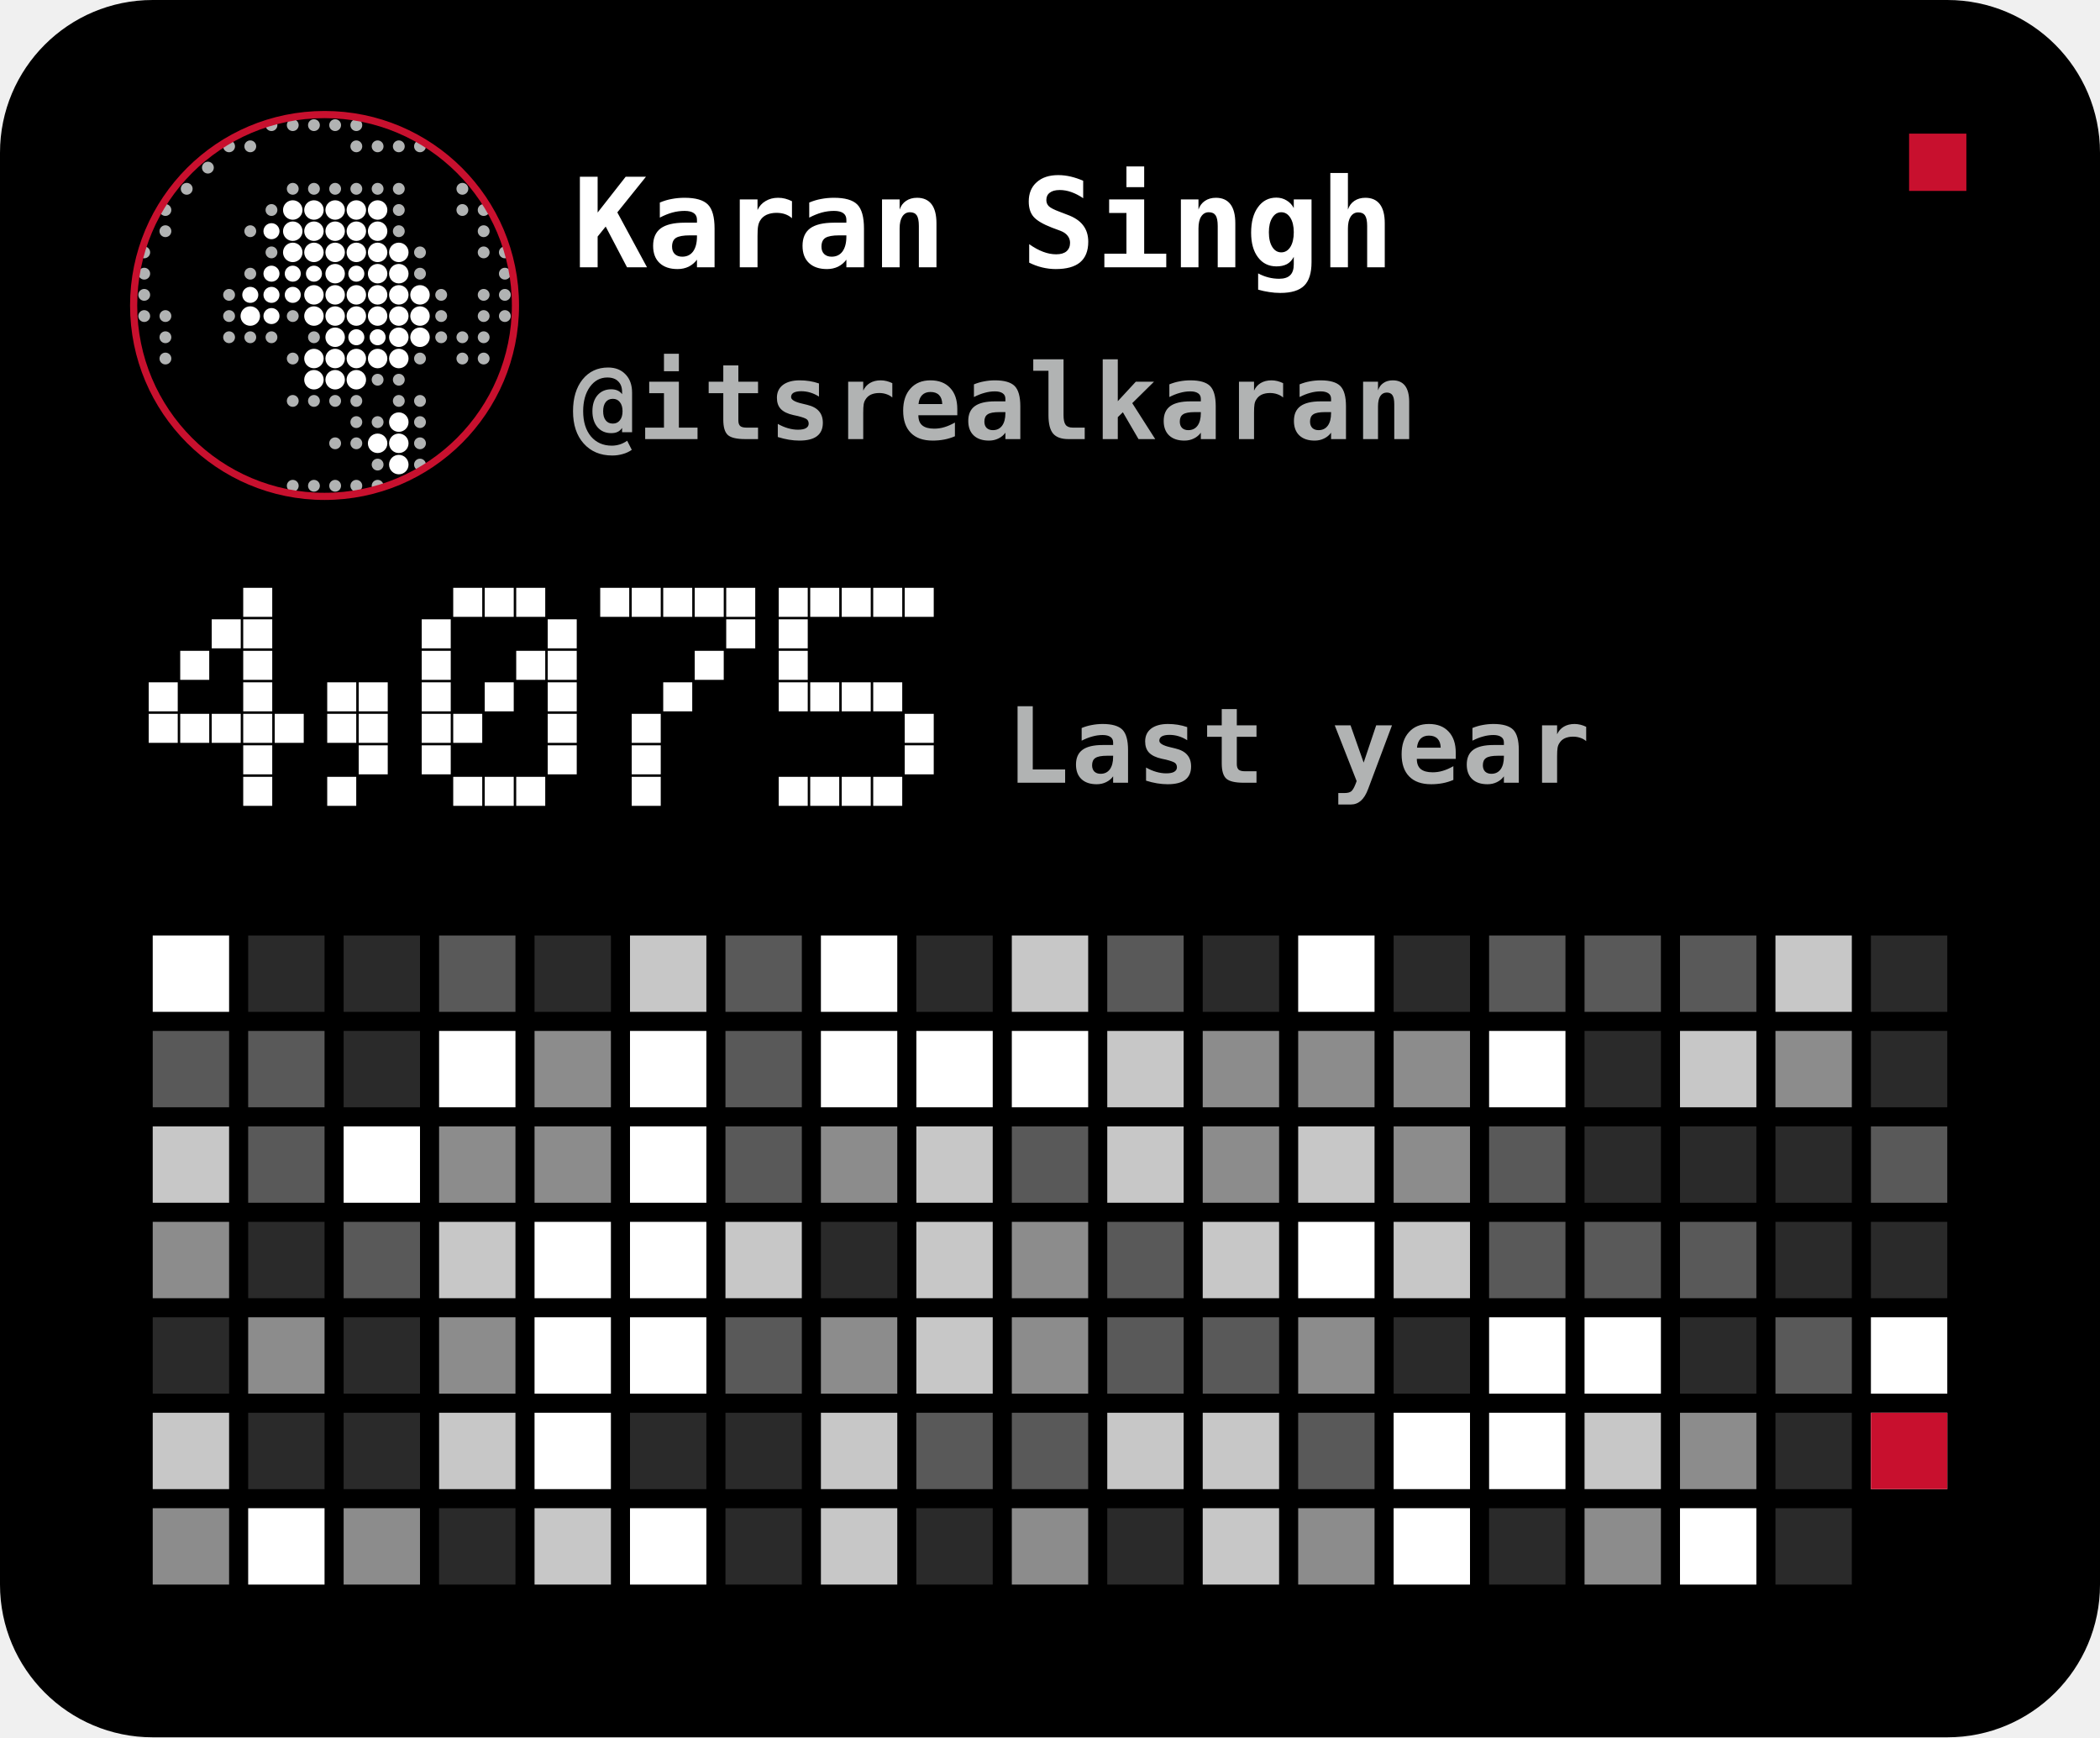
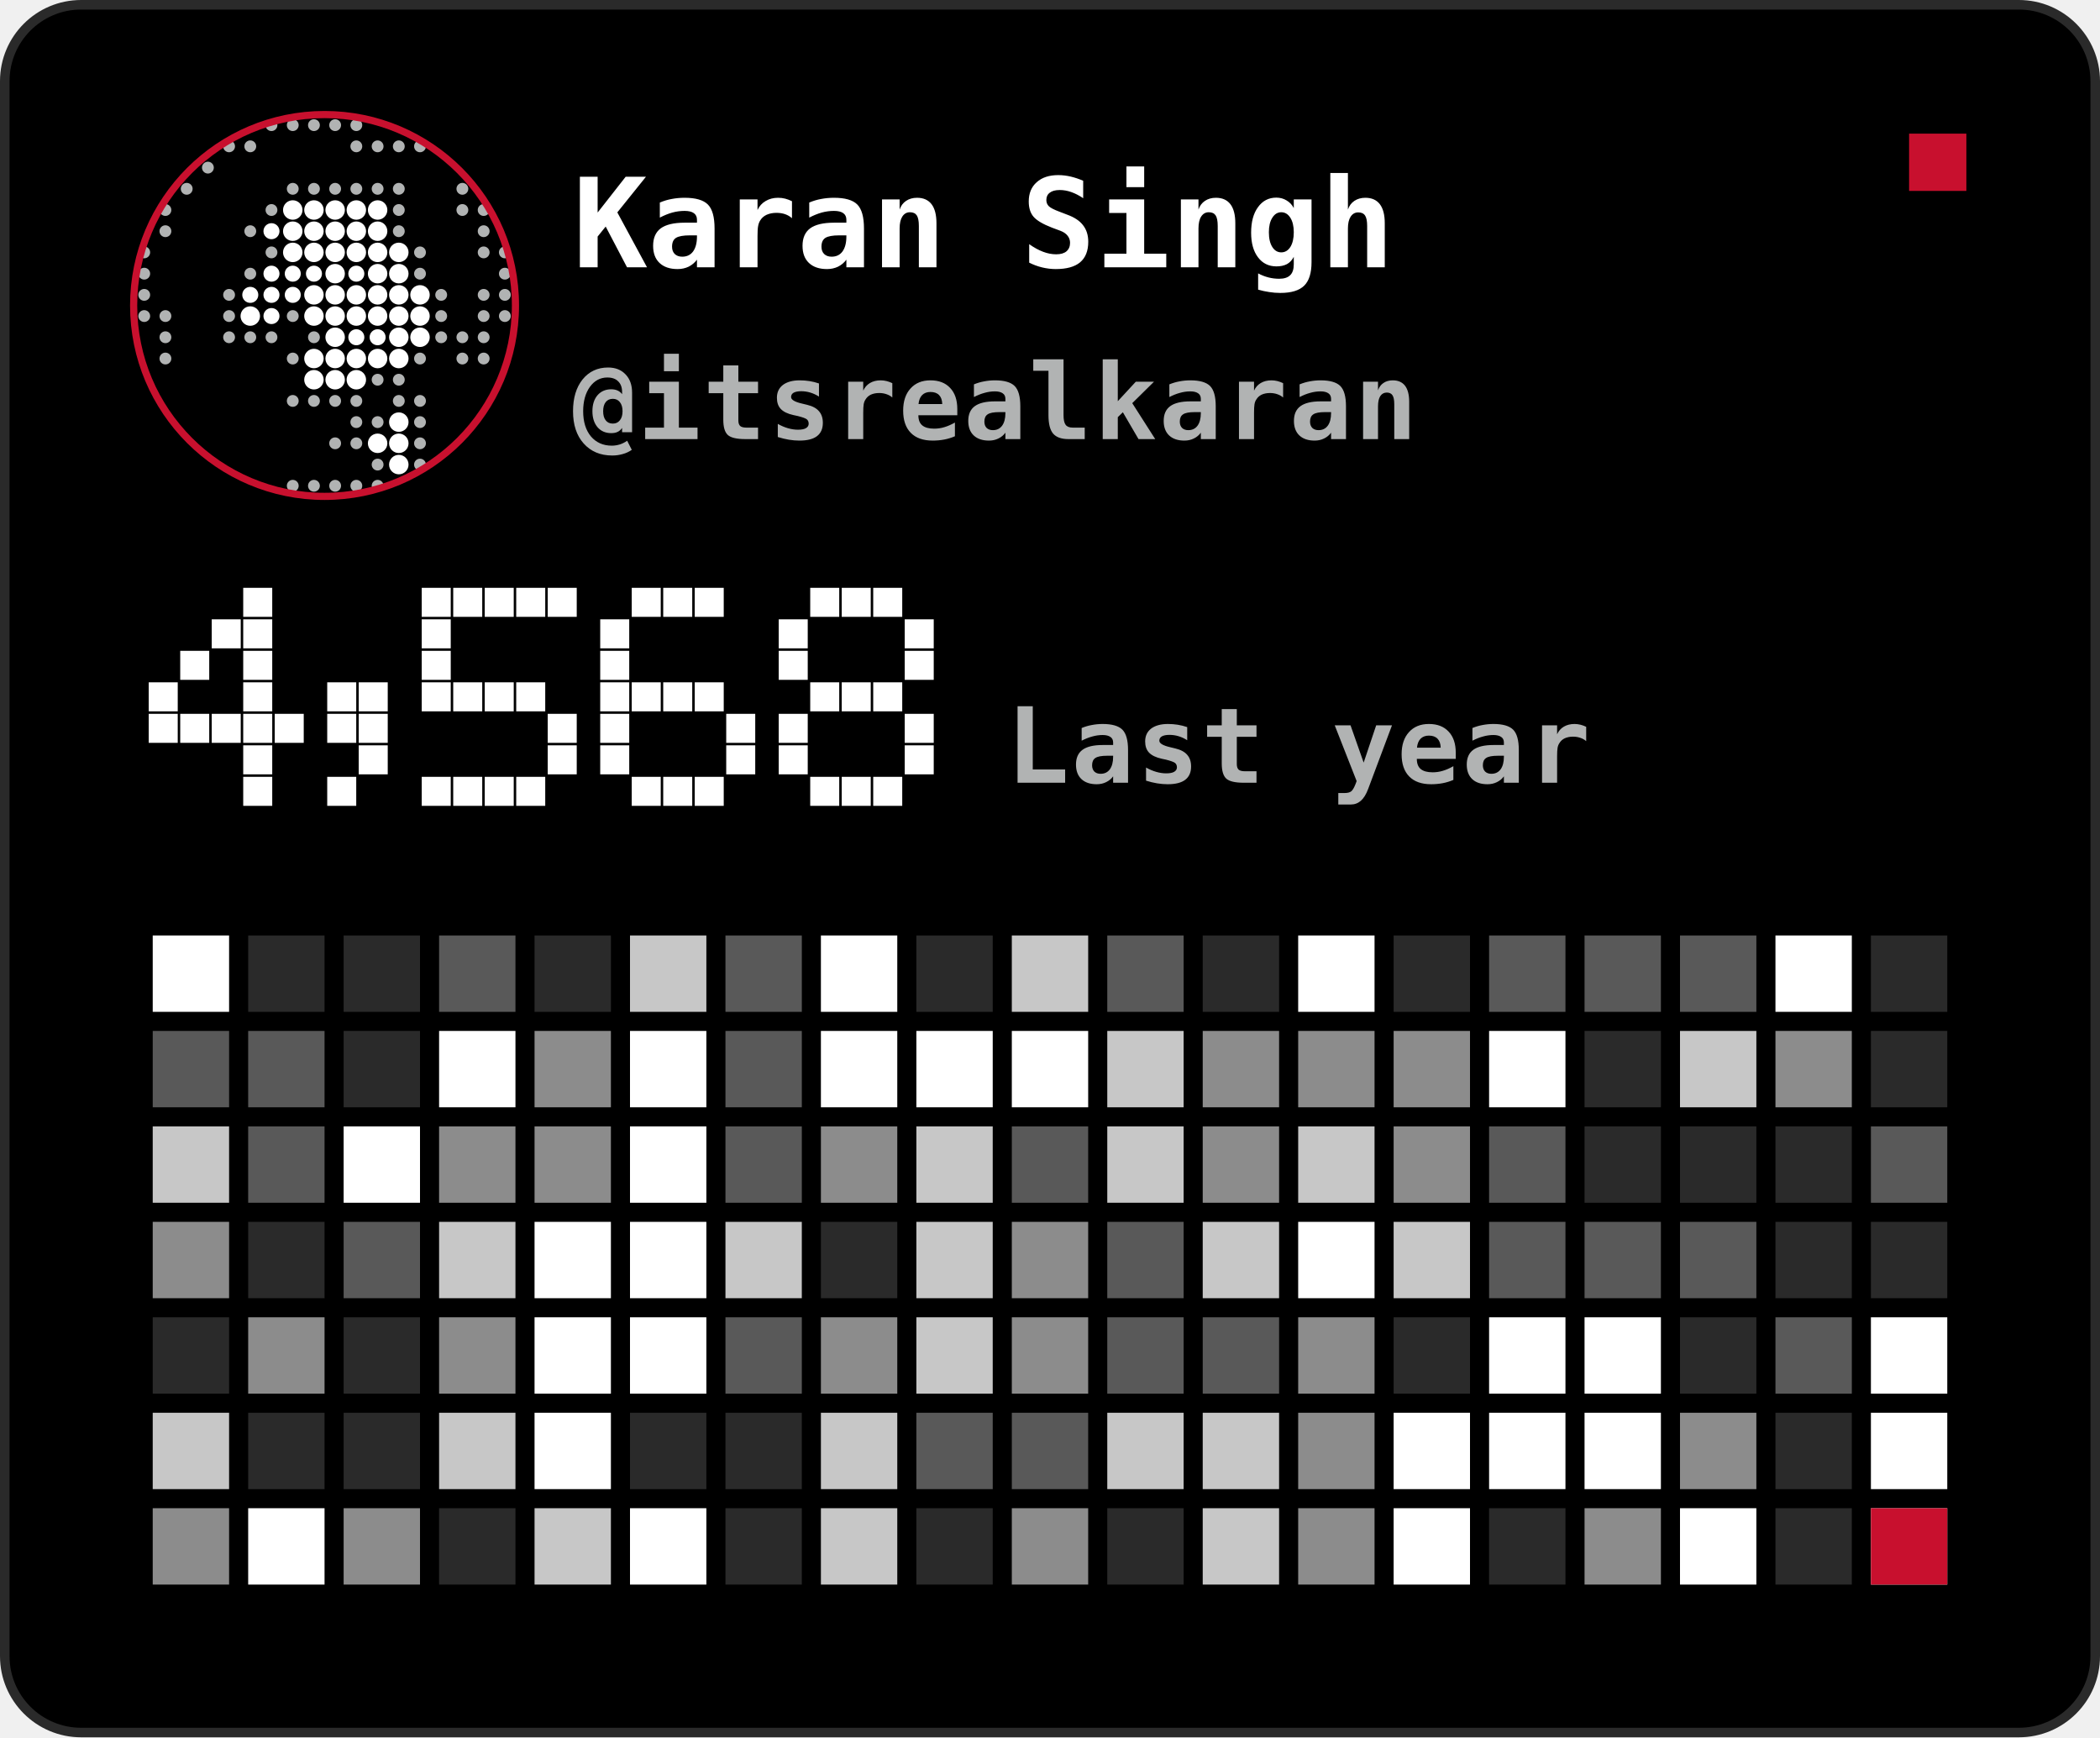
<svg xmlns="http://www.w3.org/2000/svg" width="220" height="182" viewBox="0 0 220 182" role="img">
-   <rect width="220" height="182" rx="16" fill="#000000" />
+   <rect x="0.5" y="0.5" width="219" height="181" rx="8" fill="#000000" stroke="#2A2A2A" />
  <rect x="14" y="14" width="0" height="0" fill="#C8102E" />
  <clipPath id="pfp">
    <circle cx="34.00" cy="32.00" r="20.00" />
  </clipPath>
  <g clip-path="url(#pfp)">
    <circle cx="21.78" cy="13.11" r="0.62" fill="#B1B3B3" />
    <circle cx="26.22" cy="13.11" r="0.62" fill="#B1B3B3" />
    <circle cx="28.44" cy="13.11" r="0.62" fill="#B1B3B3" />
    <circle cx="30.67" cy="13.11" r="0.62" fill="#B1B3B3" />
    <circle cx="32.89" cy="13.11" r="0.62" fill="#B1B3B3" />
    <circle cx="35.11" cy="13.11" r="0.62" fill="#B1B3B3" />
    <circle cx="37.33" cy="13.11" r="0.62" fill="#B1B3B3" />
    <circle cx="19.56" cy="15.33" r="0.62" fill="#B1B3B3" />
    <circle cx="21.78" cy="15.33" r="0.84" fill="#FFFFFF" />
    <circle cx="24.00" cy="15.33" r="0.62" fill="#B1B3B3" />
    <circle cx="26.22" cy="15.33" r="0.62" fill="#B1B3B3" />
    <circle cx="37.33" cy="15.33" r="0.62" fill="#B1B3B3" />
    <circle cx="39.56" cy="15.33" r="0.62" fill="#B1B3B3" />
    <circle cx="41.78" cy="15.33" r="0.62" fill="#B1B3B3" />
    <circle cx="44.00" cy="15.33" r="0.62" fill="#B1B3B3" />
    <circle cx="19.56" cy="17.56" r="0.62" fill="#B1B3B3" />
    <circle cx="21.78" cy="17.56" r="0.62" fill="#B1B3B3" />
    <circle cx="17.33" cy="19.78" r="0.62" fill="#B1B3B3" />
    <circle cx="19.56" cy="19.78" r="0.62" fill="#B1B3B3" />
    <circle cx="30.67" cy="19.78" r="0.62" fill="#B1B3B3" />
    <circle cx="32.89" cy="19.78" r="0.62" fill="#B1B3B3" />
    <circle cx="35.11" cy="19.78" r="0.62" fill="#B1B3B3" />
    <circle cx="37.33" cy="19.78" r="0.62" fill="#B1B3B3" />
    <circle cx="39.56" cy="19.78" r="0.62" fill="#B1B3B3" />
    <circle cx="41.78" cy="19.78" r="0.62" fill="#B1B3B3" />
    <circle cx="48.44" cy="19.78" r="0.62" fill="#B1B3B3" />
    <circle cx="17.33" cy="22.00" r="0.62" fill="#B1B3B3" />
    <circle cx="28.44" cy="22.00" r="0.62" fill="#B1B3B3" />
    <circle cx="30.67" cy="22.00" r="1.02" fill="#FFFFFF" />
    <circle cx="32.89" cy="22.00" r="1.02" fill="#FFFFFF" />
    <circle cx="35.11" cy="22.00" r="1.02" fill="#FFFFFF" />
    <circle cx="37.33" cy="22.00" r="1.02" fill="#FFFFFF" />
    <circle cx="39.56" cy="22.00" r="1.02" fill="#FFFFFF" />
    <circle cx="41.78" cy="22.00" r="0.62" fill="#B1B3B3" />
    <circle cx="48.44" cy="22.00" r="0.62" fill="#B1B3B3" />
    <circle cx="50.67" cy="22.00" r="0.62" fill="#B1B3B3" />
    <circle cx="15.11" cy="24.22" r="0.62" fill="#B1B3B3" />
    <circle cx="17.33" cy="24.22" r="0.62" fill="#B1B3B3" />
    <circle cx="26.22" cy="24.22" r="0.62" fill="#B1B3B3" />
    <circle cx="28.44" cy="24.22" r="0.84" fill="#FFFFFF" />
    <circle cx="30.67" cy="24.22" r="1.02" fill="#FFFFFF" />
    <circle cx="32.89" cy="24.22" r="1.02" fill="#FFFFFF" />
    <circle cx="35.11" cy="24.22" r="1.02" fill="#FFFFFF" />
    <circle cx="37.33" cy="24.22" r="1.02" fill="#FFFFFF" />
    <circle cx="39.56" cy="24.22" r="1.02" fill="#FFFFFF" />
    <circle cx="41.78" cy="24.22" r="0.62" fill="#B1B3B3" />
    <circle cx="50.67" cy="24.22" r="0.62" fill="#B1B3B3" />
    <circle cx="15.11" cy="26.44" r="0.62" fill="#B1B3B3" />
    <circle cx="28.44" cy="26.44" r="0.62" fill="#B1B3B3" />
    <circle cx="30.67" cy="26.44" r="1.02" fill="#FFFFFF" />
    <circle cx="32.89" cy="26.44" r="1.02" fill="#FFFFFF" />
    <circle cx="35.11" cy="26.44" r="1.02" fill="#FFFFFF" />
    <circle cx="37.33" cy="26.44" r="1.02" fill="#FFFFFF" />
    <circle cx="39.56" cy="26.44" r="1.02" fill="#FFFFFF" />
    <circle cx="41.78" cy="26.44" r="1.02" fill="#FFFFFF" />
    <circle cx="44.00" cy="26.44" r="0.62" fill="#B1B3B3" />
    <circle cx="50.67" cy="26.44" r="0.62" fill="#B1B3B3" />
    <circle cx="52.89" cy="26.44" r="0.62" fill="#B1B3B3" />
    <circle cx="15.11" cy="28.67" r="0.62" fill="#B1B3B3" />
    <circle cx="26.22" cy="28.67" r="0.62" fill="#B1B3B3" />
    <circle cx="28.44" cy="28.67" r="0.84" fill="#FFFFFF" />
    <circle cx="30.67" cy="28.67" r="0.84" fill="#FFFFFF" />
    <circle cx="32.89" cy="28.67" r="0.84" fill="#FFFFFF" />
    <circle cx="35.11" cy="28.67" r="1.02" fill="#FFFFFF" />
    <circle cx="37.33" cy="28.67" r="0.84" fill="#FFFFFF" />
    <circle cx="39.56" cy="28.67" r="1.02" fill="#FFFFFF" />
    <circle cx="41.78" cy="28.67" r="1.02" fill="#FFFFFF" />
    <circle cx="44.00" cy="28.67" r="0.62" fill="#B1B3B3" />
    <circle cx="52.89" cy="28.67" r="0.62" fill="#B1B3B3" />
    <circle cx="15.11" cy="30.89" r="0.62" fill="#B1B3B3" />
    <circle cx="24.00" cy="30.89" r="0.62" fill="#B1B3B3" />
    <circle cx="26.22" cy="30.89" r="0.84" fill="#FFFFFF" />
    <circle cx="28.44" cy="30.89" r="0.84" fill="#FFFFFF" />
    <circle cx="30.67" cy="30.89" r="0.84" fill="#FFFFFF" />
    <circle cx="32.89" cy="30.89" r="1.02" fill="#FFFFFF" />
    <circle cx="35.11" cy="30.89" r="1.02" fill="#FFFFFF" />
    <circle cx="37.33" cy="30.89" r="1.02" fill="#FFFFFF" />
    <circle cx="39.56" cy="30.89" r="1.02" fill="#FFFFFF" />
    <circle cx="41.78" cy="30.89" r="1.02" fill="#FFFFFF" />
    <circle cx="44.00" cy="30.89" r="1.02" fill="#FFFFFF" />
    <circle cx="46.22" cy="30.89" r="0.62" fill="#B1B3B3" />
    <circle cx="50.67" cy="30.89" r="0.62" fill="#B1B3B3" />
    <circle cx="52.89" cy="30.89" r="0.62" fill="#B1B3B3" />
    <circle cx="15.11" cy="33.11" r="0.62" fill="#B1B3B3" />
    <circle cx="17.33" cy="33.11" r="0.62" fill="#B1B3B3" />
    <circle cx="24.00" cy="33.11" r="0.62" fill="#B1B3B3" />
    <circle cx="26.22" cy="33.11" r="1.02" fill="#FFFFFF" />
    <circle cx="28.44" cy="33.11" r="0.84" fill="#FFFFFF" />
    <circle cx="30.67" cy="33.11" r="0.62" fill="#B1B3B3" />
    <circle cx="32.89" cy="33.11" r="1.02" fill="#FFFFFF" />
    <circle cx="35.11" cy="33.11" r="1.02" fill="#FFFFFF" />
    <circle cx="37.33" cy="33.11" r="1.02" fill="#FFFFFF" />
    <circle cx="39.56" cy="33.11" r="1.02" fill="#FFFFFF" />
    <circle cx="41.78" cy="33.11" r="1.02" fill="#FFFFFF" />
    <circle cx="44.00" cy="33.11" r="1.02" fill="#FFFFFF" />
    <circle cx="46.22" cy="33.11" r="0.62" fill="#B1B3B3" />
    <circle cx="50.67" cy="33.11" r="0.62" fill="#B1B3B3" />
    <circle cx="52.89" cy="33.11" r="0.62" fill="#B1B3B3" />
    <circle cx="17.33" cy="35.33" r="0.62" fill="#B1B3B3" />
    <circle cx="24.00" cy="35.33" r="0.62" fill="#B1B3B3" />
    <circle cx="26.22" cy="35.33" r="0.62" fill="#B1B3B3" />
    <circle cx="28.44" cy="35.33" r="0.62" fill="#B1B3B3" />
    <circle cx="32.89" cy="35.33" r="0.62" fill="#B1B3B3" />
    <circle cx="35.11" cy="35.33" r="1.02" fill="#FFFFFF" />
    <circle cx="37.33" cy="35.33" r="0.84" fill="#FFFFFF" />
    <circle cx="39.56" cy="35.33" r="0.84" fill="#FFFFFF" />
    <circle cx="41.78" cy="35.33" r="1.02" fill="#FFFFFF" />
    <circle cx="44.00" cy="35.33" r="1.02" fill="#FFFFFF" />
    <circle cx="46.22" cy="35.33" r="0.62" fill="#B1B3B3" />
    <circle cx="48.44" cy="35.33" r="0.62" fill="#B1B3B3" />
    <circle cx="50.67" cy="35.33" r="0.62" fill="#B1B3B3" />
    <circle cx="17.33" cy="37.56" r="0.62" fill="#B1B3B3" />
    <circle cx="30.67" cy="37.56" r="0.62" fill="#B1B3B3" />
    <circle cx="32.89" cy="37.56" r="1.02" fill="#FFFFFF" />
    <circle cx="35.11" cy="37.56" r="1.02" fill="#FFFFFF" />
    <circle cx="37.33" cy="37.56" r="1.02" fill="#FFFFFF" />
    <circle cx="39.56" cy="37.56" r="1.02" fill="#FFFFFF" />
    <circle cx="41.78" cy="37.56" r="1.02" fill="#FFFFFF" />
    <circle cx="44.00" cy="37.56" r="0.62" fill="#B1B3B3" />
    <circle cx="48.44" cy="37.56" r="0.62" fill="#B1B3B3" />
    <circle cx="50.67" cy="37.56" r="0.62" fill="#B1B3B3" />
    <circle cx="32.89" cy="39.78" r="1.02" fill="#FFFFFF" />
    <circle cx="35.11" cy="39.78" r="1.02" fill="#FFFFFF" />
    <circle cx="37.33" cy="39.78" r="1.02" fill="#FFFFFF" />
    <circle cx="39.56" cy="39.78" r="0.62" fill="#B1B3B3" />
    <circle cx="41.78" cy="39.78" r="0.62" fill="#B1B3B3" />
    <circle cx="30.67" cy="42.00" r="0.62" fill="#B1B3B3" />
    <circle cx="32.89" cy="42.00" r="0.62" fill="#B1B3B3" />
    <circle cx="35.11" cy="42.00" r="0.62" fill="#B1B3B3" />
    <circle cx="37.33" cy="42.00" r="0.62" fill="#B1B3B3" />
    <circle cx="41.78" cy="42.00" r="0.62" fill="#B1B3B3" />
    <circle cx="44.00" cy="42.00" r="0.62" fill="#B1B3B3" />
    <circle cx="37.33" cy="44.22" r="0.62" fill="#B1B3B3" />
    <circle cx="39.56" cy="44.22" r="0.62" fill="#B1B3B3" />
    <circle cx="41.78" cy="44.22" r="1.02" fill="#FFFFFF" />
    <circle cx="44.00" cy="44.22" r="0.62" fill="#B1B3B3" />
    <circle cx="35.11" cy="46.44" r="0.62" fill="#B1B3B3" />
    <circle cx="37.33" cy="46.44" r="0.62" fill="#B1B3B3" />
    <circle cx="39.56" cy="46.44" r="1.02" fill="#FFFFFF" />
    <circle cx="41.78" cy="46.44" r="1.02" fill="#FFFFFF" />
    <circle cx="44.00" cy="46.44" r="0.62" fill="#B1B3B3" />
    <circle cx="39.56" cy="48.67" r="0.62" fill="#B1B3B3" />
    <circle cx="41.78" cy="48.67" r="1.02" fill="#FFFFFF" />
    <circle cx="44.00" cy="48.67" r="0.62" fill="#B1B3B3" />
    <circle cx="30.67" cy="50.89" r="0.62" fill="#B1B3B3" />
    <circle cx="32.89" cy="50.89" r="0.62" fill="#B1B3B3" />
    <circle cx="35.11" cy="50.89" r="0.62" fill="#B1B3B3" />
    <circle cx="37.33" cy="50.89" r="0.62" fill="#B1B3B3" />
    <circle cx="39.56" cy="50.89" r="0.62" fill="#B1B3B3" />
    <circle cx="41.78" cy="50.89" r="0.62" fill="#B1B3B3" />
  </g>
  <circle cx="34.00" cy="32.00" r="20.00" fill="none" stroke="#C8102E" stroke-width="0.75" />
  <text x="60" y="28" fill="#FFFFFF" text-anchor="start" font-family="ui-monospace, Geist Mono, monospace" font-weight="700" font-size="13" letter-spacing="0" dominant-baseline="auto">Karan Singh</text>
  <text x="60" y="46" fill="#B1B3B3" text-anchor="start" font-family="ui-monospace, Geist Mono, monospace" font-weight="700" font-size="11" letter-spacing="0.2" dominant-baseline="auto">@itsrealkaran</text>
  <rect x="25.48" y="61.58" width="3.04" height="3.04" fill="#FFFFFF" />
  <rect x="22.18" y="64.88" width="3.04" height="3.04" fill="#FFFFFF" />
  <rect x="25.48" y="64.88" width="3.04" height="3.04" fill="#FFFFFF" />
  <rect x="18.88" y="68.18" width="3.04" height="3.04" fill="#FFFFFF" />
  <rect x="25.48" y="68.18" width="3.04" height="3.04" fill="#FFFFFF" />
  <rect x="15.58" y="71.48" width="3.04" height="3.04" fill="#FFFFFF" />
  <rect x="25.48" y="71.48" width="3.04" height="3.04" fill="#FFFFFF" />
  <rect x="15.58" y="74.78" width="3.04" height="3.04" fill="#FFFFFF" />
  <rect x="18.88" y="74.78" width="3.04" height="3.04" fill="#FFFFFF" />
  <rect x="22.18" y="74.78" width="3.04" height="3.04" fill="#FFFFFF" />
  <rect x="25.48" y="74.78" width="3.04" height="3.04" fill="#FFFFFF" />
  <rect x="28.78" y="74.78" width="3.04" height="3.04" fill="#FFFFFF" />
  <rect x="25.48" y="78.08" width="3.04" height="3.04" fill="#FFFFFF" />
  <rect x="25.48" y="81.38" width="3.04" height="3.04" fill="#FFFFFF" />
  <rect x="34.28" y="71.48" width="3.04" height="3.04" fill="#FFFFFF" />
  <rect x="37.58" y="71.48" width="3.04" height="3.04" fill="#FFFFFF" />
  <rect x="34.28" y="74.78" width="3.04" height="3.04" fill="#FFFFFF" />
  <rect x="37.58" y="74.78" width="3.04" height="3.04" fill="#FFFFFF" />
  <rect x="37.58" y="78.08" width="3.04" height="3.04" fill="#FFFFFF" />
  <rect x="34.28" y="81.38" width="3.04" height="3.04" fill="#FFFFFF" />
+   <rect x="44.18" y="61.58" width="3.04" height="3.04" fill="#FFFFFF" />
  <rect x="47.48" y="61.58" width="3.04" height="3.04" fill="#FFFFFF" />
  <rect x="50.78" y="61.58" width="3.04" height="3.04" fill="#FFFFFF" />
  <rect x="54.08" y="61.58" width="3.04" height="3.04" fill="#FFFFFF" />
+   <rect x="57.38" y="61.58" width="3.04" height="3.04" fill="#FFFFFF" />
  <rect x="44.18" y="64.88" width="3.04" height="3.04" fill="#FFFFFF" />
-   <rect x="57.38" y="64.88" width="3.04" height="3.04" fill="#FFFFFF" />
  <rect x="44.18" y="68.18" width="3.04" height="3.04" fill="#FFFFFF" />
-   <rect x="54.08" y="68.18" width="3.04" height="3.04" fill="#FFFFFF" />
-   <rect x="57.38" y="68.18" width="3.04" height="3.04" fill="#FFFFFF" />
  <rect x="44.18" y="71.48" width="3.04" height="3.04" fill="#FFFFFF" />
+   <rect x="47.48" y="71.48" width="3.04" height="3.04" fill="#FFFFFF" />
  <rect x="50.78" y="71.48" width="3.04" height="3.04" fill="#FFFFFF" />
-   <rect x="57.38" y="71.48" width="3.04" height="3.04" fill="#FFFFFF" />
-   <rect x="44.18" y="74.78" width="3.04" height="3.04" fill="#FFFFFF" />
-   <rect x="47.48" y="74.78" width="3.04" height="3.04" fill="#FFFFFF" />
+   <rect x="54.08" y="71.48" width="3.04" height="3.04" fill="#FFFFFF" />
  <rect x="57.38" y="74.78" width="3.04" height="3.04" fill="#FFFFFF" />
-   <rect x="44.18" y="78.08" width="3.04" height="3.04" fill="#FFFFFF" />
  <rect x="57.38" y="78.08" width="3.04" height="3.04" fill="#FFFFFF" />
+   <rect x="44.18" y="81.38" width="3.04" height="3.04" fill="#FFFFFF" />
  <rect x="47.48" y="81.38" width="3.04" height="3.04" fill="#FFFFFF" />
  <rect x="50.78" y="81.38" width="3.04" height="3.04" fill="#FFFFFF" />
  <rect x="54.08" y="81.38" width="3.04" height="3.04" fill="#FFFFFF" />
-   <rect x="62.88" y="61.58" width="3.04" height="3.04" fill="#FFFFFF" />
  <rect x="66.18" y="61.58" width="3.04" height="3.04" fill="#FFFFFF" />
  <rect x="69.48" y="61.58" width="3.04" height="3.04" fill="#FFFFFF" />
  <rect x="72.78" y="61.58" width="3.04" height="3.04" fill="#FFFFFF" />
-   <rect x="76.08" y="61.58" width="3.04" height="3.04" fill="#FFFFFF" />
-   <rect x="76.08" y="64.88" width="3.04" height="3.04" fill="#FFFFFF" />
-   <rect x="72.78" y="68.18" width="3.04" height="3.04" fill="#FFFFFF" />
+   <rect x="62.88" y="64.88" width="3.04" height="3.04" fill="#FFFFFF" />
+   <rect x="62.88" y="68.18" width="3.04" height="3.04" fill="#FFFFFF" />
+   <rect x="62.88" y="71.48" width="3.04" height="3.04" fill="#FFFFFF" />
+   <rect x="66.18" y="71.48" width="3.04" height="3.04" fill="#FFFFFF" />
  <rect x="69.48" y="71.48" width="3.04" height="3.04" fill="#FFFFFF" />
-   <rect x="66.18" y="74.78" width="3.04" height="3.04" fill="#FFFFFF" />
-   <rect x="66.18" y="78.08" width="3.04" height="3.04" fill="#FFFFFF" />
+   <rect x="72.78" y="71.48" width="3.04" height="3.04" fill="#FFFFFF" />
+   <rect x="62.88" y="74.78" width="3.04" height="3.04" fill="#FFFFFF" />
+   <rect x="76.08" y="74.78" width="3.04" height="3.04" fill="#FFFFFF" />
+   <rect x="62.88" y="78.08" width="3.04" height="3.04" fill="#FFFFFF" />
+   <rect x="76.08" y="78.08" width="3.04" height="3.04" fill="#FFFFFF" />
  <rect x="66.18" y="81.38" width="3.04" height="3.04" fill="#FFFFFF" />
-   <rect x="81.58" y="61.58" width="3.04" height="3.04" fill="#FFFFFF" />
+   <rect x="69.48" y="81.38" width="3.04" height="3.04" fill="#FFFFFF" />
+   <rect x="72.78" y="81.38" width="3.04" height="3.04" fill="#FFFFFF" />
  <rect x="84.88" y="61.58" width="3.04" height="3.04" fill="#FFFFFF" />
  <rect x="88.18" y="61.58" width="3.04" height="3.04" fill="#FFFFFF" />
  <rect x="91.48" y="61.58" width="3.04" height="3.04" fill="#FFFFFF" />
-   <rect x="94.78" y="61.58" width="3.04" height="3.04" fill="#FFFFFF" />
  <rect x="81.58" y="64.88" width="3.04" height="3.04" fill="#FFFFFF" />
+   <rect x="94.78" y="64.88" width="3.04" height="3.04" fill="#FFFFFF" />
  <rect x="81.58" y="68.18" width="3.04" height="3.04" fill="#FFFFFF" />
-   <rect x="81.58" y="71.48" width="3.04" height="3.04" fill="#FFFFFF" />
+   <rect x="94.78" y="68.18" width="3.04" height="3.04" fill="#FFFFFF" />
  <rect x="84.88" y="71.48" width="3.04" height="3.04" fill="#FFFFFF" />
  <rect x="88.18" y="71.48" width="3.04" height="3.04" fill="#FFFFFF" />
  <rect x="91.48" y="71.48" width="3.04" height="3.04" fill="#FFFFFF" />
+   <rect x="81.58" y="74.78" width="3.04" height="3.04" fill="#FFFFFF" />
  <rect x="94.78" y="74.78" width="3.04" height="3.04" fill="#FFFFFF" />
+   <rect x="81.58" y="78.08" width="3.04" height="3.04" fill="#FFFFFF" />
  <rect x="94.78" y="78.08" width="3.04" height="3.04" fill="#FFFFFF" />
-   <rect x="81.58" y="81.38" width="3.04" height="3.04" fill="#FFFFFF" />
  <rect x="84.88" y="81.38" width="3.04" height="3.04" fill="#FFFFFF" />
  <rect x="88.18" y="81.38" width="3.04" height="3.04" fill="#FFFFFF" />
  <rect x="91.48" y="81.38" width="3.04" height="3.04" fill="#FFFFFF" />
  <text x="105.4" y="82.0" fill="#B1B3B3" text-anchor="start" font-family="ui-monospace, Geist Mono, monospace" font-weight="700" font-size="11" letter-spacing="0.2" dominant-baseline="auto">Last year</text>
  <rect x="200" y="14" width="6" height="6" fill="#C8102E" />
  <rect x="16" y="98" width="8" height="8" fill="#FFFFFF" />
  <rect x="16" y="108" width="8" height="8" fill="#FFFFFF" opacity="0.35" />
  <rect x="16" y="118" width="8" height="8" fill="#FFFFFF" opacity="0.78" />
  <rect x="16" y="128" width="8" height="8" fill="#FFFFFF" opacity="0.55" />
  <rect x="16" y="138" width="8" height="8" fill="#2A2A2A" />
  <rect x="16" y="148" width="8" height="8" fill="#FFFFFF" opacity="0.78" />
  <rect x="16" y="158" width="8" height="8" fill="#FFFFFF" opacity="0.55" />
  <rect x="26" y="98" width="8" height="8" fill="#2A2A2A" />
  <rect x="26" y="108" width="8" height="8" fill="#FFFFFF" opacity="0.35" />
  <rect x="26" y="118" width="8" height="8" fill="#FFFFFF" opacity="0.35" />
  <rect x="26" y="128" width="8" height="8" fill="#2A2A2A" />
  <rect x="26" y="138" width="8" height="8" fill="#FFFFFF" opacity="0.55" />
  <rect x="26" y="148" width="8" height="8" fill="#2A2A2A" />
  <rect x="26" y="158" width="8" height="8" fill="#FFFFFF" />
  <rect x="36" y="98" width="8" height="8" fill="#2A2A2A" />
  <rect x="36" y="108" width="8" height="8" fill="#2A2A2A" />
  <rect x="36" y="118" width="8" height="8" fill="#FFFFFF" />
  <rect x="36" y="128" width="8" height="8" fill="#FFFFFF" opacity="0.35" />
  <rect x="36" y="138" width="8" height="8" fill="#2A2A2A" />
  <rect x="36" y="148" width="8" height="8" fill="#2A2A2A" />
  <rect x="36" y="158" width="8" height="8" fill="#FFFFFF" opacity="0.55" />
  <rect x="46" y="98" width="8" height="8" fill="#FFFFFF" opacity="0.35" />
  <rect x="46" y="108" width="8" height="8" fill="#FFFFFF" />
  <rect x="46" y="118" width="8" height="8" fill="#FFFFFF" opacity="0.55" />
  <rect x="46" y="128" width="8" height="8" fill="#FFFFFF" opacity="0.78" />
  <rect x="46" y="138" width="8" height="8" fill="#FFFFFF" opacity="0.55" />
  <rect x="46" y="148" width="8" height="8" fill="#FFFFFF" opacity="0.78" />
  <rect x="46" y="158" width="8" height="8" fill="#2A2A2A" />
  <rect x="56" y="98" width="8" height="8" fill="#2A2A2A" />
  <rect x="56" y="108" width="8" height="8" fill="#FFFFFF" opacity="0.55" />
  <rect x="56" y="118" width="8" height="8" fill="#FFFFFF" opacity="0.55" />
  <rect x="56" y="128" width="8" height="8" fill="#FFFFFF" />
  <rect x="56" y="138" width="8" height="8" fill="#FFFFFF" />
  <rect x="56" y="148" width="8" height="8" fill="#FFFFFF" />
  <rect x="56" y="158" width="8" height="8" fill="#FFFFFF" opacity="0.78" />
  <rect x="66" y="98" width="8" height="8" fill="#FFFFFF" opacity="0.78" />
  <rect x="66" y="108" width="8" height="8" fill="#FFFFFF" />
  <rect x="66" y="118" width="8" height="8" fill="#FFFFFF" />
  <rect x="66" y="128" width="8" height="8" fill="#FFFFFF" />
  <rect x="66" y="138" width="8" height="8" fill="#FFFFFF" />
  <rect x="66" y="148" width="8" height="8" fill="#2A2A2A" />
  <rect x="66" y="158" width="8" height="8" fill="#FFFFFF" />
  <rect x="76" y="98" width="8" height="8" fill="#FFFFFF" opacity="0.35" />
  <rect x="76" y="108" width="8" height="8" fill="#FFFFFF" opacity="0.35" />
  <rect x="76" y="118" width="8" height="8" fill="#FFFFFF" opacity="0.35" />
  <rect x="76" y="128" width="8" height="8" fill="#FFFFFF" opacity="0.78" />
  <rect x="76" y="138" width="8" height="8" fill="#FFFFFF" opacity="0.35" />
  <rect x="76" y="148" width="8" height="8" fill="#2A2A2A" />
  <rect x="76" y="158" width="8" height="8" fill="#2A2A2A" />
  <rect x="86" y="98" width="8" height="8" fill="#FFFFFF" />
  <rect x="86" y="108" width="8" height="8" fill="#FFFFFF" />
  <rect x="86" y="118" width="8" height="8" fill="#FFFFFF" opacity="0.55" />
  <rect x="86" y="128" width="8" height="8" fill="#2A2A2A" />
  <rect x="86" y="138" width="8" height="8" fill="#FFFFFF" opacity="0.55" />
  <rect x="86" y="148" width="8" height="8" fill="#FFFFFF" opacity="0.78" />
  <rect x="86" y="158" width="8" height="8" fill="#FFFFFF" opacity="0.78" />
  <rect x="96" y="98" width="8" height="8" fill="#2A2A2A" />
  <rect x="96" y="108" width="8" height="8" fill="#FFFFFF" />
  <rect x="96" y="118" width="8" height="8" fill="#FFFFFF" opacity="0.78" />
  <rect x="96" y="128" width="8" height="8" fill="#FFFFFF" opacity="0.78" />
  <rect x="96" y="138" width="8" height="8" fill="#FFFFFF" opacity="0.78" />
  <rect x="96" y="148" width="8" height="8" fill="#FFFFFF" opacity="0.35" />
  <rect x="96" y="158" width="8" height="8" fill="#2A2A2A" />
  <rect x="106" y="98" width="8" height="8" fill="#FFFFFF" opacity="0.78" />
  <rect x="106" y="108" width="8" height="8" fill="#FFFFFF" />
  <rect x="106" y="118" width="8" height="8" fill="#FFFFFF" opacity="0.35" />
  <rect x="106" y="128" width="8" height="8" fill="#FFFFFF" opacity="0.55" />
  <rect x="106" y="138" width="8" height="8" fill="#FFFFFF" opacity="0.55" />
  <rect x="106" y="148" width="8" height="8" fill="#FFFFFF" opacity="0.35" />
  <rect x="106" y="158" width="8" height="8" fill="#FFFFFF" opacity="0.55" />
  <rect x="116" y="98" width="8" height="8" fill="#FFFFFF" opacity="0.35" />
  <rect x="116" y="108" width="8" height="8" fill="#FFFFFF" opacity="0.78" />
  <rect x="116" y="118" width="8" height="8" fill="#FFFFFF" opacity="0.78" />
  <rect x="116" y="128" width="8" height="8" fill="#FFFFFF" opacity="0.35" />
  <rect x="116" y="138" width="8" height="8" fill="#FFFFFF" opacity="0.35" />
  <rect x="116" y="148" width="8" height="8" fill="#FFFFFF" opacity="0.78" />
  <rect x="116" y="158" width="8" height="8" fill="#2A2A2A" />
  <rect x="126" y="98" width="8" height="8" fill="#2A2A2A" />
  <rect x="126" y="108" width="8" height="8" fill="#FFFFFF" opacity="0.55" />
  <rect x="126" y="118" width="8" height="8" fill="#FFFFFF" opacity="0.55" />
  <rect x="126" y="128" width="8" height="8" fill="#FFFFFF" opacity="0.78" />
  <rect x="126" y="138" width="8" height="8" fill="#FFFFFF" opacity="0.35" />
  <rect x="126" y="148" width="8" height="8" fill="#FFFFFF" opacity="0.78" />
  <rect x="126" y="158" width="8" height="8" fill="#FFFFFF" opacity="0.78" />
  <rect x="136" y="98" width="8" height="8" fill="#FFFFFF" />
  <rect x="136" y="108" width="8" height="8" fill="#FFFFFF" opacity="0.55" />
  <rect x="136" y="118" width="8" height="8" fill="#FFFFFF" opacity="0.78" />
  <rect x="136" y="128" width="8" height="8" fill="#FFFFFF" />
  <rect x="136" y="138" width="8" height="8" fill="#FFFFFF" opacity="0.55" />
-   <rect x="136" y="148" width="8" height="8" fill="#FFFFFF" opacity="0.35" />
+   <rect x="136" y="148" width="8" height="8" fill="#FFFFFF" opacity="0.55" />
  <rect x="136" y="158" width="8" height="8" fill="#FFFFFF" opacity="0.55" />
  <rect x="146" y="98" width="8" height="8" fill="#2A2A2A" />
  <rect x="146" y="108" width="8" height="8" fill="#FFFFFF" opacity="0.55" />
  <rect x="146" y="118" width="8" height="8" fill="#FFFFFF" opacity="0.55" />
  <rect x="146" y="128" width="8" height="8" fill="#FFFFFF" opacity="0.78" />
  <rect x="146" y="138" width="8" height="8" fill="#2A2A2A" />
  <rect x="146" y="148" width="8" height="8" fill="#FFFFFF" />
  <rect x="146" y="158" width="8" height="8" fill="#FFFFFF" />
  <rect x="156" y="98" width="8" height="8" fill="#FFFFFF" opacity="0.35" />
  <rect x="156" y="108" width="8" height="8" fill="#FFFFFF" />
  <rect x="156" y="118" width="8" height="8" fill="#FFFFFF" opacity="0.35" />
  <rect x="156" y="128" width="8" height="8" fill="#FFFFFF" opacity="0.35" />
  <rect x="156" y="138" width="8" height="8" fill="#FFFFFF" />
  <rect x="156" y="148" width="8" height="8" fill="#FFFFFF" />
  <rect x="156" y="158" width="8" height="8" fill="#2A2A2A" />
  <rect x="166" y="98" width="8" height="8" fill="#FFFFFF" opacity="0.35" />
  <rect x="166" y="108" width="8" height="8" fill="#2A2A2A" />
  <rect x="166" y="118" width="8" height="8" fill="#2A2A2A" />
  <rect x="166" y="128" width="8" height="8" fill="#FFFFFF" opacity="0.35" />
  <rect x="166" y="138" width="8" height="8" fill="#FFFFFF" />
-   <rect x="166" y="148" width="8" height="8" fill="#FFFFFF" opacity="0.78" />
+   <rect x="166" y="148" width="8" height="8" fill="#FFFFFF" />
  <rect x="166" y="158" width="8" height="8" fill="#FFFFFF" opacity="0.55" />
  <rect x="176" y="98" width="8" height="8" fill="#FFFFFF" opacity="0.35" />
  <rect x="176" y="108" width="8" height="8" fill="#FFFFFF" opacity="0.78" />
  <rect x="176" y="118" width="8" height="8" fill="#2A2A2A" />
  <rect x="176" y="128" width="8" height="8" fill="#FFFFFF" opacity="0.35" />
  <rect x="176" y="138" width="8" height="8" fill="#2A2A2A" />
  <rect x="176" y="148" width="8" height="8" fill="#FFFFFF" opacity="0.55" />
  <rect x="176" y="158" width="8" height="8" fill="#FFFFFF" />
-   <rect x="186" y="98" width="8" height="8" fill="#FFFFFF" opacity="0.78" />
+   <rect x="186" y="98" width="8" height="8" fill="#FFFFFF" />
  <rect x="186" y="108" width="8" height="8" fill="#FFFFFF" opacity="0.55" />
  <rect x="186" y="118" width="8" height="8" fill="#2A2A2A" />
  <rect x="186" y="128" width="8" height="8" fill="#2A2A2A" />
  <rect x="186" y="138" width="8" height="8" fill="#FFFFFF" opacity="0.35" />
  <rect x="186" y="148" width="8" height="8" fill="#2A2A2A" />
  <rect x="186" y="158" width="8" height="8" fill="#2A2A2A" />
  <rect x="196" y="98" width="8" height="8" fill="#2A2A2A" />
  <rect x="196" y="108" width="8" height="8" fill="#2A2A2A" />
  <rect x="196" y="118" width="8" height="8" fill="#FFFFFF" opacity="0.35" />
  <rect x="196" y="128" width="8" height="8" fill="#2A2A2A" />
  <rect x="196" y="138" width="8" height="8" fill="#FFFFFF" />
  <rect x="196" y="148" width="8" height="8" fill="#FFFFFF" />
-   <rect x="196" y="148" width="8" height="8" fill="#C8102E" />
+   <rect x="196" y="158" width="8" height="8" fill="#FFFFFF" />
+   <rect x="196" y="158" width="8" height="8" fill="#C8102E" />
</svg>
